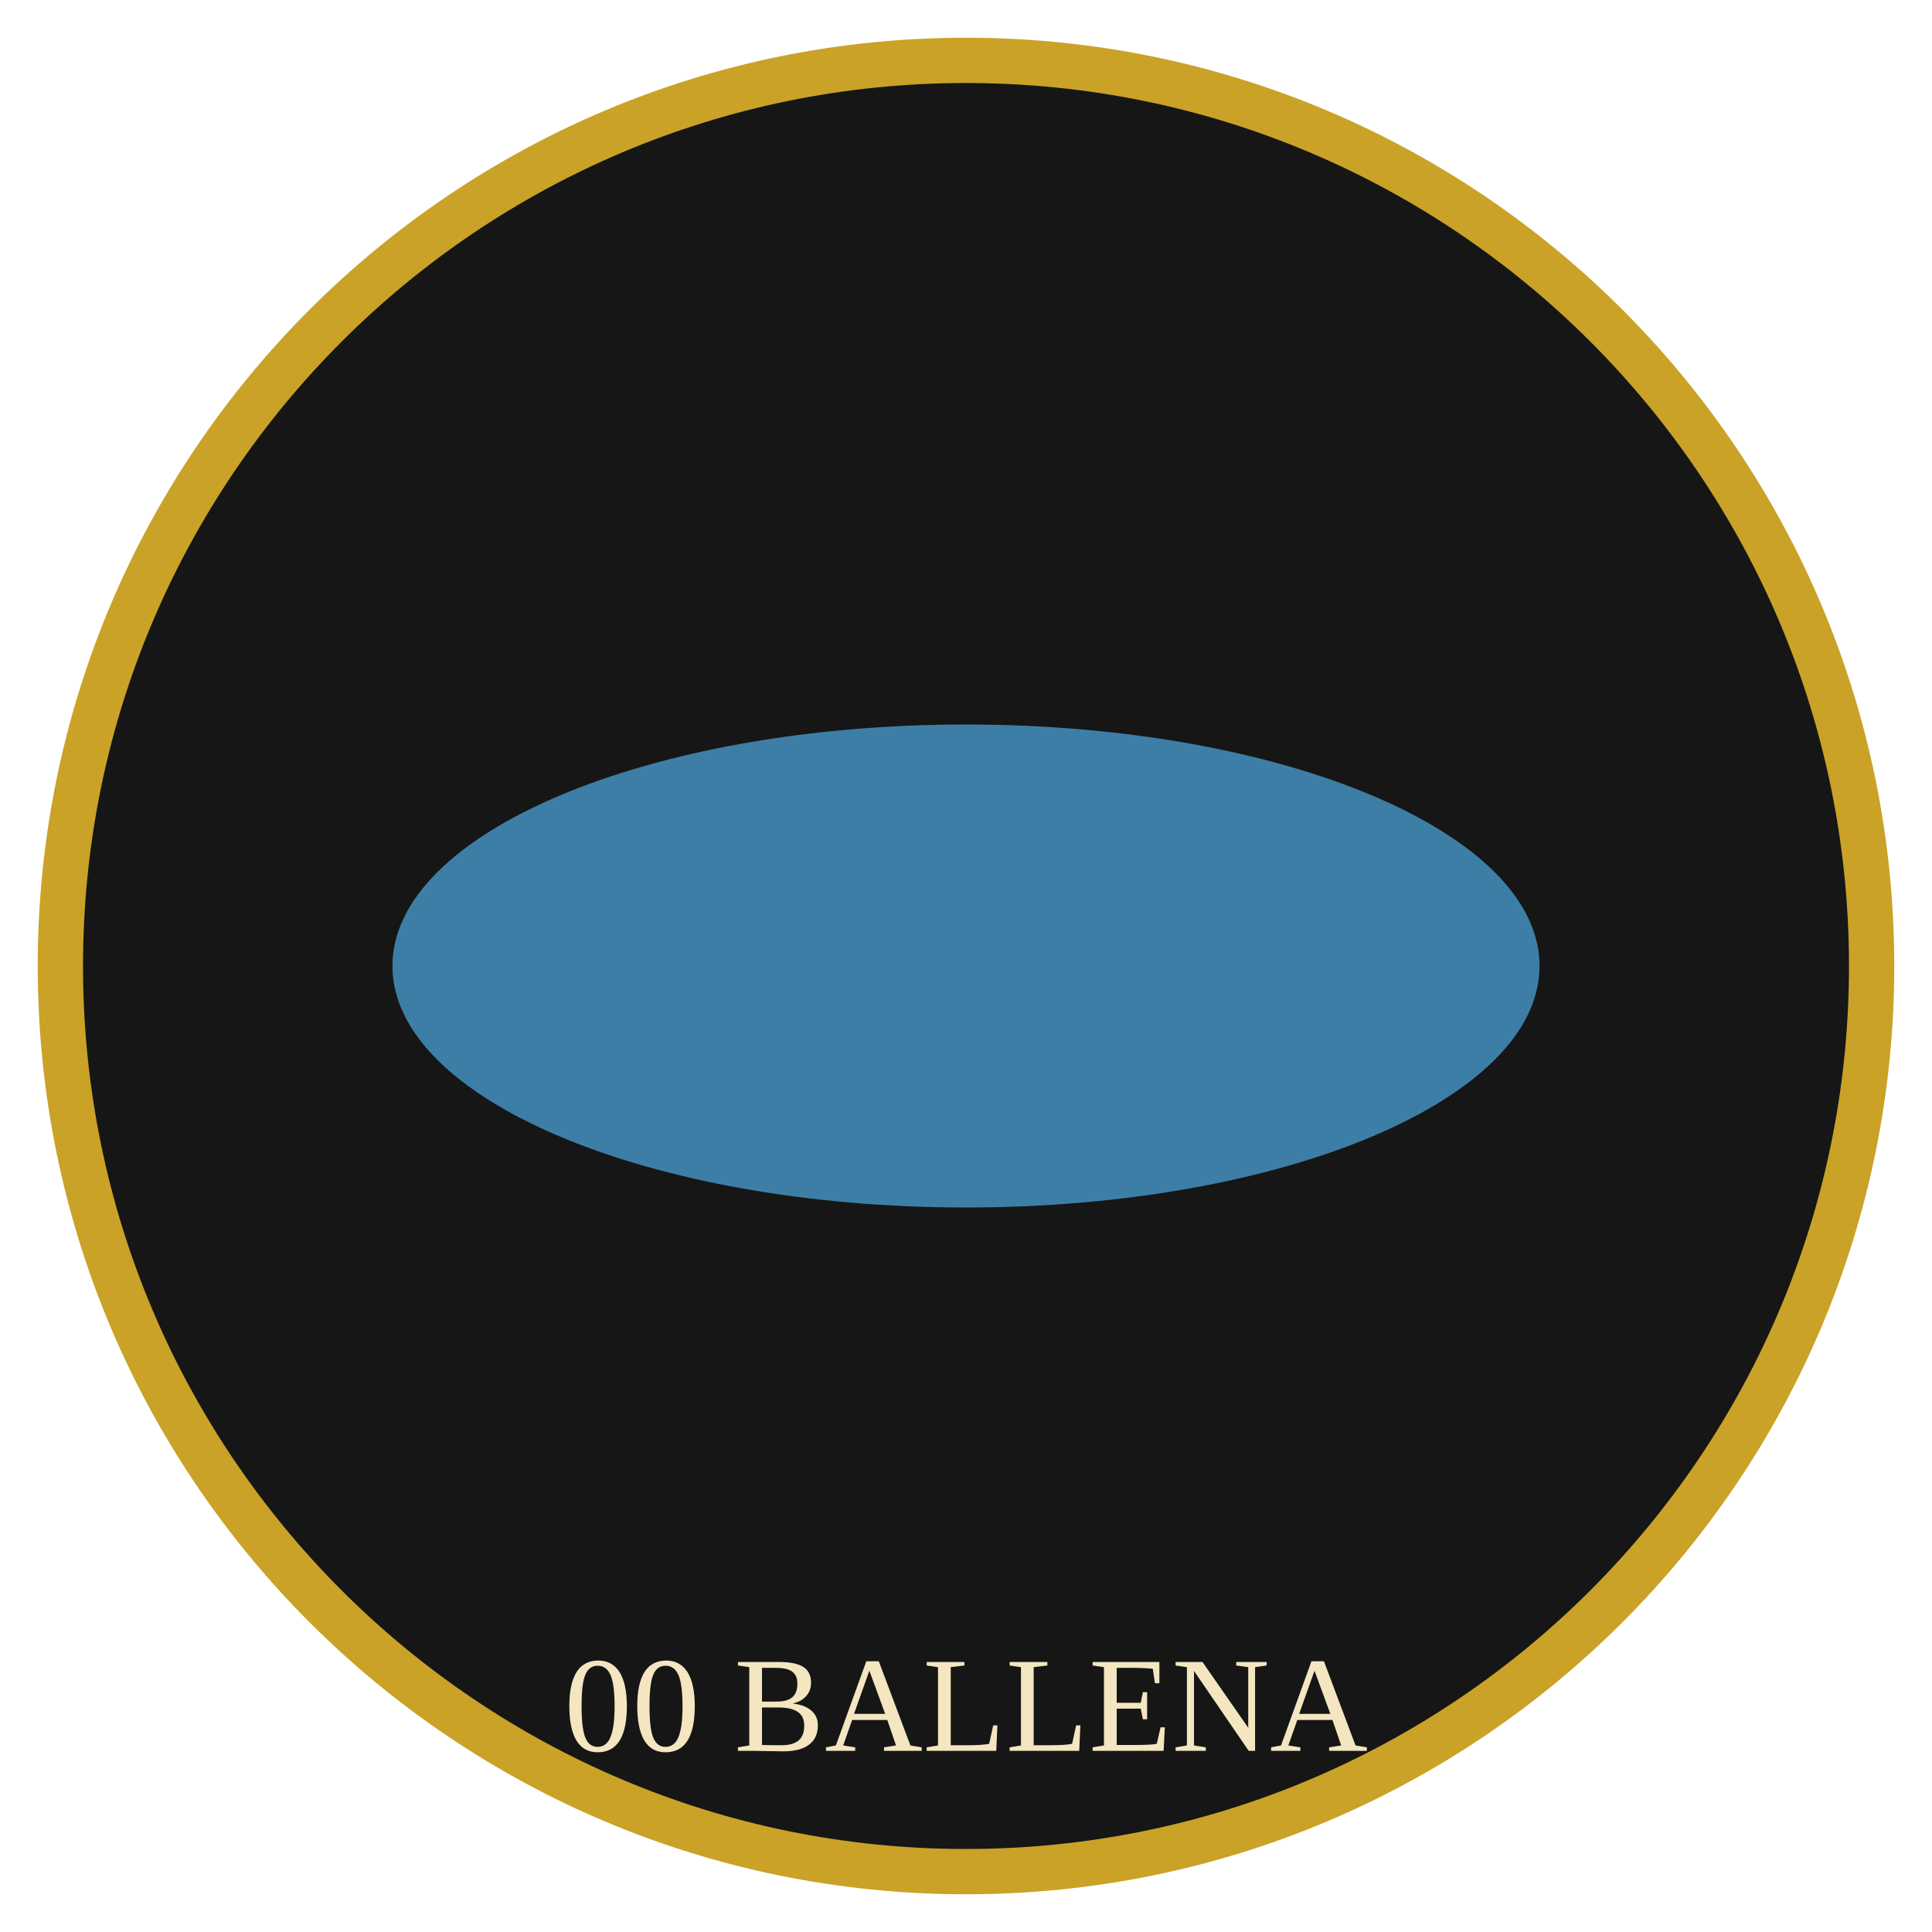
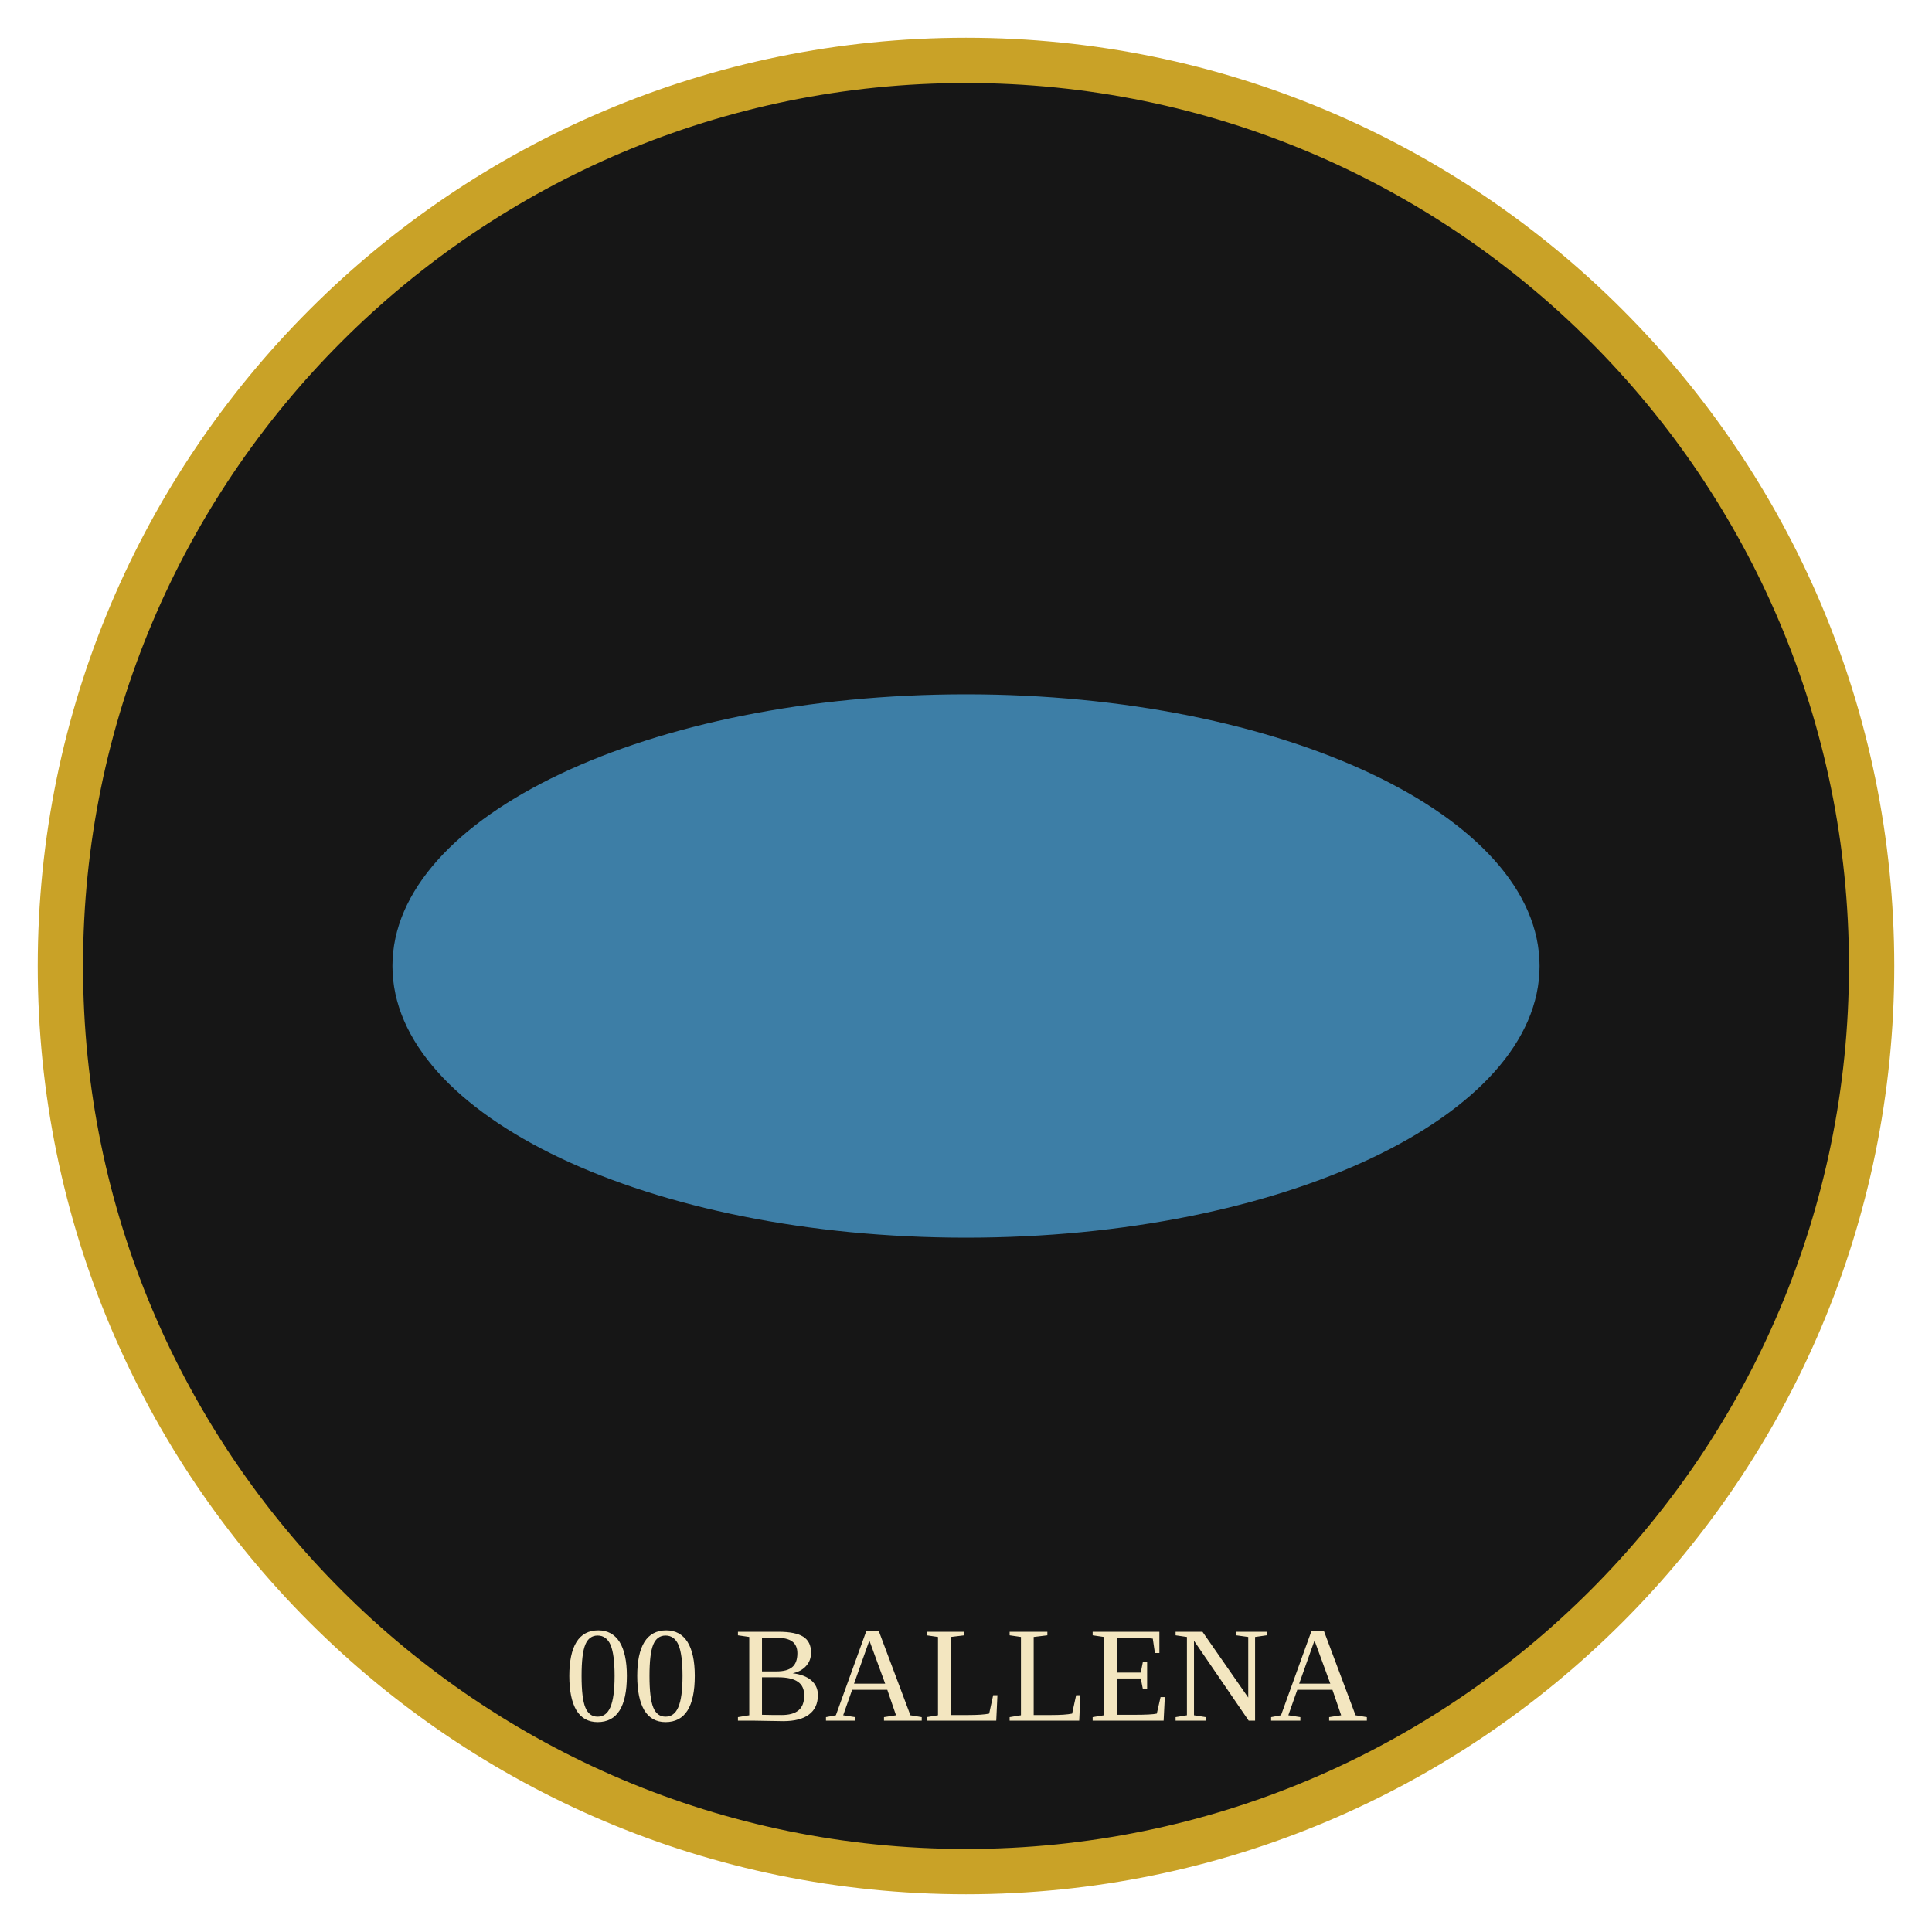
- <svg xmlns="http://www.w3.org/2000/svg" viewBox="0 0 128 128">
+ <svg xmlns="http://www.w3.org/2000/svg" width="56" height="56" viewBox="0 0 128 128">
  <circle cx="64" cy="64" r="60" fill="#161616" stroke="#c9a227" stroke-width="3" />
-   <ellipse cx="64" cy="64" rx="38" ry="16" fill="#3d7ea6" />
-   <text x="64" y="116" text-anchor="middle" font-size="9" fill="#f3e6c0">00 BALLENA</text>
+   <ellipse cx="64" cy="64" rx="38" ry="18" fill="#3d7ea6" />
+   <text x="64" y="114" text-anchor="middle" font-size="9" fill="#f3e6c0">00 BALLENA</text>
</svg>
